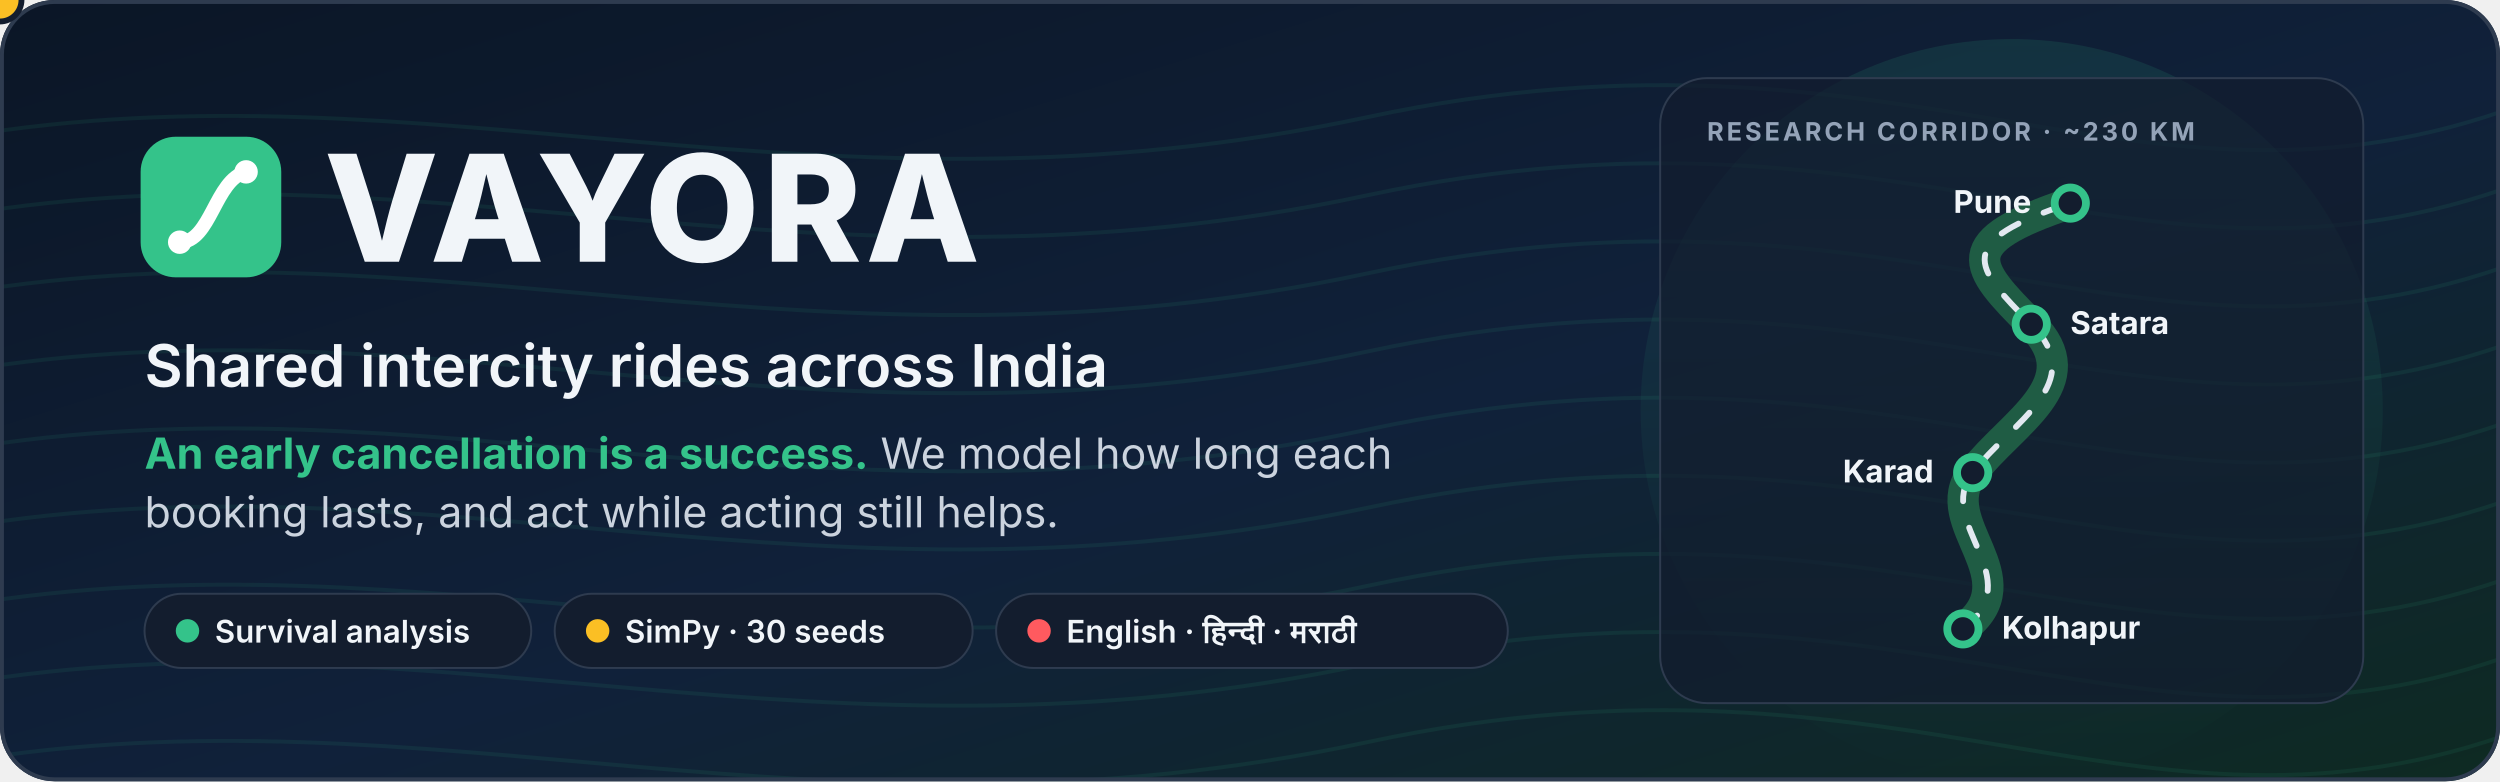
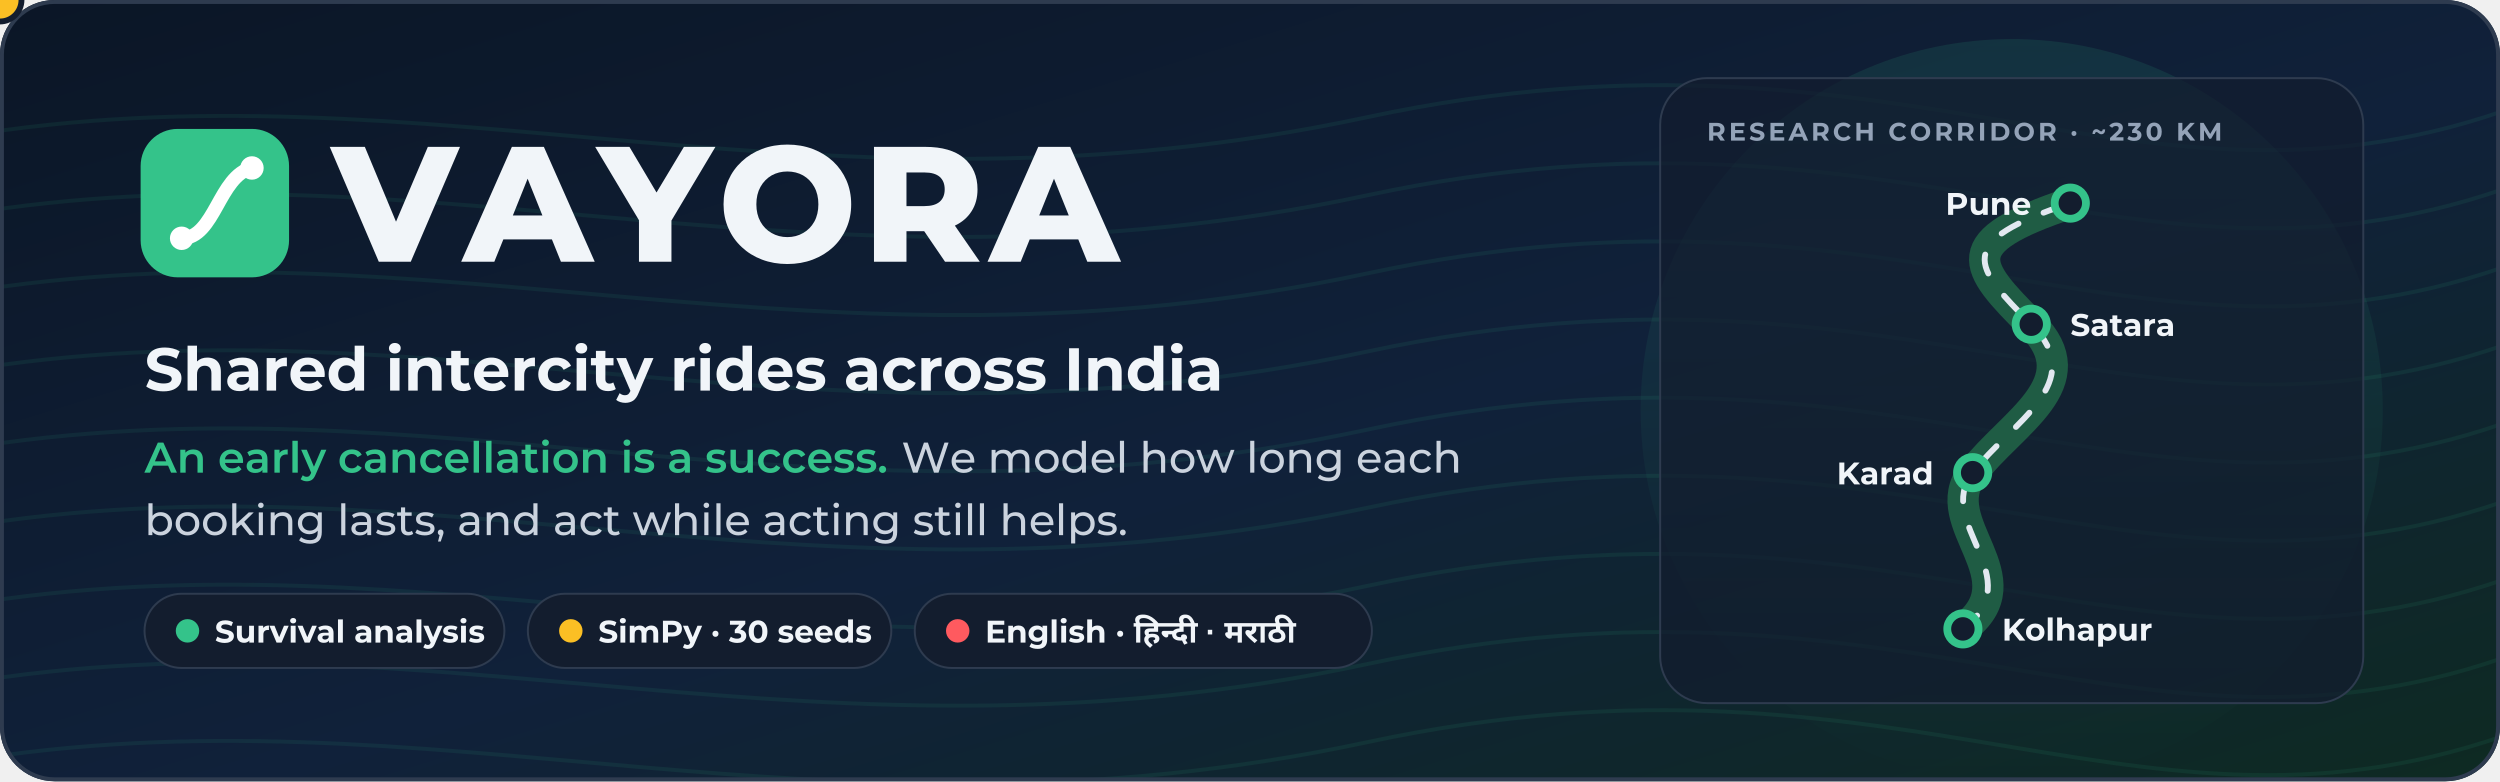
<svg xmlns="http://www.w3.org/2000/svg" width="1280" height="400" viewBox="0 0 1280 400" role="img" aria-labelledby="t d">
  <defs>
+     <path id="b268" d="M313 12L313 12Q229 12 152-11Q75-33 28-69L28-69L83-191Q127-159 189-139Q251-118 314-118L314-118Q386-118 418-139Q449-160 449-193L449-193Q449-221 427-238Q405-254 369-265Q332-275 289-285Q246-294 203-308Q159-321 123-344Q86-366 64-403Q42-439 42-494L42-494Q42-554 75-604Q107-653 173-683Q238-712 337-712L337-712Q403-712 467-696Q531-680 580-650L580-650L530-527Q481-555 432-569Q382-582 336-582L336-582Q264-582 234-559Q203-535 203-502L203-502Q203-475 225-459Q247-442 283-432Q319-421 363-412Q406-403 450-390Q493-376 530-354Q566-332 588-296Q610-260 610-205L610-205Q610-146 578-97Q545-48 479-18Q413 12 313 12Z" />
+     <path id="b899" d="M299 8L299 8Q232 8 180-18Q127-44 98-98Q69-151 69-234L69-234L69-538L225-538L225-257Q225-189 254-158Q282-127 334-127L334-127Q388-127 423-163Q458-198 458-272L458-272L458-538L614-538L614 0L466 0L466-63Q435-28 392-10Q348 8 299 8Z" />
+     <path id="b857" d="M228 0L72 0L72-538L221-538L221-467Q278-546 406-546L406-546L406-402Q386-404 371-404L371-404Q306-404 267-368Q228-331 228-254L228-254L228 0Z" />
+     <path id="b932" d="M379 0L218 0L-8-538L153-538L302-172L456-538L606-538L379 0Z" />
+     <path id="b727" d="M228 0L72 0L72-538L228-538L228 0ZM150-613L150-613Q107-613 80-638Q53-663 53-700L53-700Q53-736 80-762Q107-787 150-787L150-787Q193-787 220-763Q247-739 247-703L247-703Q247-664 221-639Q194-613 150-613Z" />
+     <path id="b588" d="M548 0L402 0L402-66Q357 8 238 8L238 8Q143 8 90-39Q37-85 37-155L37-155Q37-226 91-271Q145-316 268-316L268-316L392-316L392-316Q392-366 362-394Q331-422 268-422L268-422Q225-422 184-409Q142-395 113-372L113-372L57-481Q101-512 163-529Q225-546 289-546L289-546Q412-546 480-488Q548-429 548-307L548-307L548 0ZM392-170L392-170L392-225L285-225Q230-225 210-207Q189-189 189-162L189-162Q189-132 213-115Q236-97 277-97L277-97Q316-97 347-116Q378-134 392-170Z" />
+     <path id="b769" d="M228 0L72 0L72-742L228-742L228 0Z" />
+     <path id="b2237" d="" />
+     <path id="b792" d="M228 0L72 0L72-538L221-538L221-474Q252-509 298-528Q344-546 399-546L399-546Q463-546 514-521Q564-495 593-443Q622-390 622-308L622-308L622 0L466 0L466-284Q466-349 437-380Q408-411 357-411L357-411Q301-411 265-376Q228-340 228-266L228-266L228 0Z" />
+     <path id="b949" d="M140 202L140 202Q98 202 57 189Q16 176-10 153L-10 153L47 42Q86 76 135 76L135 76Q168 76 188 61Q207 45 223 9L223 9L225 4L-8-538L153-538L304-172L456-538L606-538L363 33Q324 131 269 167Q213 202 140 202Z" />
+     <path id="b871" d="M253 8L253 8Q184 8 121-9Q57-25 20-50L20-50L72-162Q108-138 159-124Q210-110 259-110L259-110Q313-110 336-123Q358-136 358-159L358-159Q358-185 326-194Q294-203 249-210L249-210Q213-215 176-223Q138-231 106-247Q73-263 53-293Q33-323 33-372L33-372Q33-448 99-497Q164-546 282-546L282-546Q337-546 394-534Q450-521 489-499L489-499L437-388Q397-411 358-420Q319-428 282-428L282-428Q229-428 206-414Q182-399 182-378L182-378Q182-355 206-345Q229-334 266-329Q303-323 345-316Q386-308 423-293Q460-277 484-247Q507-216 507-163L507-163Q507-88 441-40Q374 8 253 8Z" />
+     <path id="b786" d="M228 0L72 0L72-538L221-538L221-476Q251-510 295-528Q338-546 390-546L390-546Q446-546 493-524Q539-502 567-458L567-458Q599-499 650-523Q700-546 761-546L761-546Q825-546 875-521Q924-495 953-443Q981-390 981-308L981-308L981 0L825 0L825-284Q825-349 798-380Q770-411 723-411L723-411Q670-411 637-377Q604-342 604-270L604-270L604 0L448 0L448-284Q448-349 422-380Q395-411 346-411L346-411Q294-411 261-377Q228-342 228-270L228-270L228 0Z" />
+     <path id="b248" d="M245 0L83 0L83-700L386-700Q479-700 548-670Q616-639 653-582Q690-525 690-446L690-446Q690-368 653-311Q616-254 548-224Q479-193 386-193L386-193L245-193L245 0ZM245-568L245-325L377-325Q451-325 489-357Q526-389 526-446L526-446Q526-504 489-536Q451-568 377-568L377-568L245-568Z" />
+     <path id="b2257" d="M151-184L151-184Q109-184 82-211Q54-238 54-282L54-282Q54-326 82-353Q109-379 151-379L151-379Q194-379 221-353Q248-326 248-282L248-282Q248-238 221-211Q194-184 151-184Z" />
+     <path id="b2120" d="M266 12L266 12Q192 12 121-8Q50-27-1-63L-1-63L62-187Q102-157 155-141Q207-124 262-124L262-124Q323-124 358-148Q393-171 393-214L393-214Q393-253 362-277Q331-300 262-300L262-300L188-300L188-407L331-570L34-570L34-700L524-700L524-595L366-416Q460-400 508-346Q556-292 556-214L556-214Q556-155 525-104Q494-52 430-20Q365 12 266 12Z" />
+     <path id="b2117" d="M339 12L339 12Q253 12 186-31Q118-73 79-154Q39-235 39-350L39-350Q39-465 79-546Q118-627 186-670Q253-712 339-712L339-712Q426-712 494-670Q561-627 600-546Q639-465 639-350L639-350Q639-235 600-154Q561-73 494-31Q426 12 339 12ZM339-125L339-125Q400-125 438-178Q476-231 476-350L476-350Q476-469 438-522Q400-575 339-575L339-575Q279-575 241-522Q203-469 203-350L203-350Q203-231 241-178Q279-125 339-125Z" />
+     <path id="b661" d="M339 8L339 8Q246 8 177-28Q108-64 70-127Q32-189 32-269L32-269Q32-350 70-413Q107-475 172-511Q237-546 319-546L319-546Q398-546 462-512Q525-478 562-416Q599-353 599-267L599-267Q599-258 598-247Q597-235 596-225L596-225L189-225Q201-175 242-146Q282-117 343-117L343-117Q386-117 419-130Q451-143 478-169L478-169L561-79Q485 8 339 8ZM188-316L188-316L452-316Q444-367 409-398Q373-428 320-428L320-428Q267-428 232-398Q196-367 188-316Z" />
+     <path id="b646" d="M303 8L303 8Q227 8 166-26Q105-60 70-123Q34-185 34-269L34-269Q34-354 70-416Q105-478 166-512Q227-546 303-546L303-546Q352-546 393-530Q434-514 464-481L464-481L464-742L620-742L620 0L471 0L471-62Q414 8 303 8ZM330-120L330-120Q388-120 428-160Q467-200 467-269L467-269Q467-339 428-379Q388-418 330-418L330-418Q271-418 232-379Q192-339 192-269L192-269Q192-200 232-160Q271-120 330-120Z" />
+     <path id="b72" d="M625 0L83 0L83-700L612-700L612-570L244-570L244-418L569-418L569-292L244-292L244-130L625-130L625 0Z" />
+     <path id="b699" d="M325 202L325 202Q249 202 179 184Q108 165 61 128L61 128L123 16Q157 44 210 61Q262 77 313 77L313 77Q396 77 434 40Q471 3 471-70L471-70L471-93Q441-59 398-43Q354-26 301-26L301-26Q227-26 166-58Q105-90 69-149Q32-208 32-286L32-286Q32-365 69-423Q105-481 166-514Q227-546 301-546L301-546Q357-546 403-527Q448-508 479-470L479-470L479-538L627-538L627-90Q627 60 549 131Q470 202 325 202ZM332-154L332-154Q393-154 433-191Q473-227 473-286L473-286Q473-345 433-382Q393-418 332-418L332-418Q270-418 230-382Q190-345 190-286L190-286Q190-227 230-191Q270-154 332-154Z" />
+     <path id="b714" d="M228 0L72 0L72-742L228-742L228-482Q260-513 304-530Q347-546 399-546L399-546Q463-546 514-521Q564-495 593-443Q622-390 622-308L622-308L622 0L466 0L466-284Q466-349 437-380Q408-411 357-411L357-411Q301-411 265-376Q228-340 228-266L228-266L228 0Z" />
+     <path id="e327" d="M480 0L285 0L-14-700L200-700L390-244L584-700L780-700L480 0Z" />
+     <path id="e1" d="M188 0L-14 0L295-700L490-700L800 0L594 0L539-136L243-136L188 0ZM391-506L301-282L481-282L391-506Z" />
+     <path id="e344" d="M445 0L247 0L247-253L-20-700L189-700L354-422L521-700L713-700L445-251L445 0Z" />
+     <path id="e206" d="M423 14L423 14Q339 14 268-13Q197-40 145-89Q92-138 63-205Q34-271 34-350L34-350Q34-429 63-496Q92-562 145-611Q197-660 268-687Q339-714 423-714L423-714Q507-714 578-687Q649-660 702-611Q754-562 783-496Q812-429 812-350L812-350Q812-271 783-205Q754-138 702-89Q649-40 578-13Q507 14 423 14ZM423-150L423-150Q476-150 519-175Q562-199 587-244Q612-289 612-350L612-350Q612-411 587-456Q562-501 519-526Q476-550 423-550L423-550Q370-550 327-526Q284-501 259-456Q234-411 234-350L234-350Q234-289 259-244Q284-199 327-175Q370-150 423-150Z" />
+     <path id="e256" d="M268 0L70 0L70-700L383-700Q537-700 619-631Q701-561 701-441L701-441Q701-364 665-308Q629-251 563-220L563-220L715 0L503 0L376-186L268-186L268 0ZM268-544L268-339L378-339Q440-339 471-366Q501-393 501-441L501-441Q501-490 471-517Q440-544 378-544L378-544L268-544Z" />
+     <path id="b885" d="M292 8L292 8Q197 8 144-41Q91-89 91-185L91-185L91-418L8-418L8-538L91-538L91-657L247-657L247-538L381-538L381-418L247-418L247-187Q247-153 265-135Q282-116 314-116L314-116Q351-116 377-136L377-136L419-26Q395-9 362-1Q328 8 292 8Z" />
+     <path id="b634" d="M332 8L332 8Q245 8 177-28Q109-63 71-126Q32-188 32-269L32-269Q32-350 71-413Q109-475 177-511Q245-546 332-546L332-546Q417-546 480-511Q543-475 573-409L573-409L452-344Q431-382 400-400Q368-418 331-418L331-418Q271-418 231-379Q190-339 190-269L190-269Q190-198 231-159Q271-120 331-120L331-120Q368-120 400-138Q431-155 452-194L452-194L573-128Q543-64 480-28Q417 8 332 8Z" />
+     <path id="b807" d="M328 8L328 8Q242 8 176-28Q109-63 71-126Q32-188 32-269L32-269Q32-350 71-413Q109-475 176-511Q242-546 328-546L328-546Q413-546 480-511Q547-475 585-413Q623-350 623-269L623-269Q623-188 585-126Q547-63 480-28Q413 8 328 8ZM328-120L328-120Q386-120 426-160Q465-200 465-269L465-269Q465-339 426-379Q386-418 328-418L328-418Q269-418 230-379Q190-339 190-269L190-269Q190-200 230-160Q269-120 328-120Z" />
+     <path id="b135" d="M245 0L83 0L83-700L245-700L245 0Z" />
+     <path id="s1" d="M129 0L-5 0L310-700L438-700L754 0L618 0L548-162L198-162L129 0ZM373-570L242-264L504-264L373-570Z" />
+     <path id="s792" d="M207 0L82 0L82-534L201-534L201-465Q232-502 280-521Q327-540 385-540L385-540Q449-540 500-515Q550-490 579-438Q608-386 608-306L608-306L608 0L483 0L483-290Q483-361 450-396Q416-431 356-431L356-431Q289-431 248-391Q207-350 207-270L207-270L207 0Z" />
+     <path id="s2237" d="" />
+     <path id="s661" d="M333 7L333 7Q244 7 178-29Q111-64 75-126Q38-187 38-267L38-267Q38-347 74-409Q109-470 172-505Q234-540 314-540L314-540Q392-540 453-506Q514-472 549-410Q584-347 584-264L584-264Q584-256 584-246Q583-236 582-227L582-227L163-227Q174-169 220-134Q266-99 336-99L336-99Q425-99 481-157L481-157L548-80Q474 7 333 7ZM162-310L162-310L465-310Q457-368 416-404Q375-440 314-440L314-440Q253-440 212-405Q171-369 162-310Z" />
+     <path id="s588" d="M529 0L411 0L411-64Q363 7 243 7L243 7Q151 7 98-38Q44-83 44-153L44-153Q44-198 66-234Q87-270 136-291Q185-312 266-312L266-312L404-312L404-320Q404-375 371-406Q338-436 271-436L271-436Q226-436 183-422Q139-408 109-383L109-383L60-474Q103-507 163-524Q222-540 286-540L286-540Q402-540 466-485Q529-429 529-313L529-313L529 0ZM404-167L404-167L404-229L275-229Q211-229 189-208Q167-187 167-158L167-158Q167-124 194-104Q221-84 269-84L269-84Q315-84 352-105Q388-126 404-167Z" />
+     <path id="s857" d="M207 0L82 0L82-534L201-534L201-456Q256-540 391-540L391-540L391-421Q383-422 376-423Q369-424 362-424L362-424Q291-424 249-383Q207-341 207-259L207-259L207 0Z" />
+     <path id="s769" d="M207 0L82 0L82-742L207-742L207 0Z" />
+     <path id="s949" d="M126 201L126 201Q87 201 48 188Q9 175-17 152L-17 152L33 60Q72 97 125 97L125 97Q158 97 180 80Q201 63 219 23L219 23L228 1L-5-534L125-534L293-138L462-534L582-534L332 43Q295 134 244 168Q193 201 126 201Z" />
+     <path id="s634" d="M327 7L327 7Q243 7 178-29Q112-64 75-126Q38-187 38-267L38-267Q38-347 75-409Q112-470 178-505Q243-540 327-540L327-540Q405-540 465-509Q524-477 555-416L555-416L459-360Q435-398 401-416Q366-434 326-434L326-434Q257-434 211-389Q164-344 164-267L164-267Q164-189 211-145Q257-100 326-100L326-100Q366-100 401-118Q435-136 459-174L459-174L555-118Q524-58 465-26Q405 7 327 7Z" />
+     <path id="s885" d="M283 7L283 7Q195 7 147-39Q99-84 99-173L99-173L99-434L11-434L11-534L99-534L99-652L224-652L224-534L367-534L367-434L224-434L224-176Q224-137 243-117Q262-96 298-96L298-96Q339-96 368-118L368-118L403-29Q380-11 349-2Q317 7 283 7Z" />
+     <path id="s727" d="M207 0L82 0L82-534L207-534L207 0ZM145-622L145-622Q110-622 88-644Q65-666 65-697L65-697Q65-728 88-750Q110-772 145-772L145-772Q180-772 203-752Q225-731 225-700L225-700Q225-667 203-645Q180-622 145-622Z" />
+     <path id="s807" d="M322 7L322 7Q240 7 176-29Q112-64 75-126Q38-187 38-267L38-267Q38-347 75-409Q112-470 176-505Q240-540 322-540L322-540Q405-540 470-505Q534-470 571-409Q607-347 607-267L607-267Q607-187 571-126Q534-64 470-29Q405 7 322 7ZM322-100L322-100Q391-100 436-145Q481-190 481-267L481-267Q481-344 436-389Q391-434 322-434L322-434Q277-434 242-414Q206-393 185-356Q164-318 164-267L164-267Q164-216 185-179Q206-141 242-121Q277-100 322-100Z" />
+     <path id="s871" d="M247 7L247 7Q180 7 119-10Q57-27 21-53L21-53L69-148Q104-124 155-110Q205-95 255-95L255-95Q315-95 341-111Q367-127 367-154L367-154Q367-180 343-192Q319-203 282-209Q244-215 202-222Q160-229 123-244Q85-259 61-290Q37-320 37-373L37-373Q37-449 101-495Q164-540 272-540L272-540Q325-540 381-528Q436-516 472-494L472-494L424-399Q386-421 348-430Q309-439 271-439L271-439Q214-439 187-422Q159-405 159-379L159-379Q159-352 183-339Q207-326 245-320Q282-314 324-307Q366-299 404-284Q441-269 465-240Q489-210 489-158L489-158Q489-83 424-38Q359 7 247 7Z" />
+     <path id="s899" d="M308 7L308 7Q206 7 142-51Q78-108 78-229L78-229L78-534L203-534L203-246Q203-173 236-138Q269-103 328-103L328-103Q394-103 434-144Q474-184 474-264L474-264L474-534L599-534L599 0L480 0L480-68Q450-32 405-13Q360 7 308 7Z" />
+     <path id="s2248" d="M122 7L122 7Q88 7 64-17Q40-40 40-76L40-76Q40-113 64-136Q88-159 122-159L122-159Q156-159 180-136Q204-113 204-76L204-76Q204-40 180-17Q156 7 122 7Z" />
+     <path id="m333" d="M373 0L266 0L32-700L135-700L325-130L521-700L613-700L806-128L999-700L1094-700L860 0L755 0L564-558L373 0Z" />
+     <path id="m661" d="M327 6L327 6Q242 6 178-29Q113-64 78-125Q42-186 42-265L42-265Q42-344 77-405Q111-466 172-501Q232-535 308-535L308-535Q385-535 444-501Q503-467 537-406Q570-344 570-262L570-262Q570-256 570-248Q569-240 568-233L568-233L138-233Q147-163 199-121Q251-78 330-78L330-78Q426-78 483-142L483-142L536-80Q500-38 447-16Q393 6 327 6ZM138-302L138-302L478-302Q471-369 425-412Q378-454 308-454L308-454Q239-454 193-412Q146-370 138-302Z" />
+     <path id="m2237" d="" />
+     <path id="m786" d="M187 0L91 0L91-530L183-530L183-451Q243-535 366-535L366-535Q427-535 475-511Q523-486 550-437L550-437Q580-482 634-509Q687-535 754-535L754-535Q851-535 911-479Q971-422 971-305L971-305L971 0L875 0L875-294Q875-372 839-411Q803-449 738-449L738-449Q666-449 623-404Q579-359 579-273L579-273L579 0L483 0L483-294Q483-372 447-411Q411-449 346-449L346-449Q274-449 231-404Q187-359 187-273L187-273L187 0Z" />
+     <path id="m807" d="M318 6L318 6Q238 6 176-29Q114-64 78-125Q42-186 42-265L42-265Q42-344 78-405Q114-466 176-501Q238-535 318-535L318-535Q397-535 460-501Q522-466 558-405Q593-344 593-265L593-265Q593-186 558-125Q522-64 460-29Q397 6 318 6ZM318-78L318-78Q369-78 410-102Q450-125 473-167Q496-209 496-265L496-265Q496-321 473-363Q450-405 410-428Q369-451 318-451L318-451Q267-451 227-428Q186-405 163-363Q139-321 139-265L139-265Q139-209 163-167Q186-125 227-102Q267-78 318-78Z" />
+     <path id="m646" d="M310 6L310 6Q233 6 173-28Q112-62 77-123Q42-184 42-265L42-265Q42-346 77-407Q112-468 173-502Q233-535 310-535L310-535Q366-535 414-514Q462-493 495-451L495-451L495-742L591-742L591 0L499 0L499-83Q466-39 417-17Q368 6 310 6ZM318-78L318-78Q368-78 409-102Q449-125 473-167Q496-209 496-265L496-265Q496-321 473-363Q449-405 409-428Q368-451 318-451L318-451Q267-451 227-428Q186-405 163-363Q139-321 139-265L139-265Q139-209 163-167Q186-125 227-102Q267-78 318-78Z" />
+     <path id="m769" d="M187 0L91 0L91-742L187-742L187 0Z" />
+     <path id="m714" d="M187 0L91 0L91-742L187-742L187-456Q249-535 374-535L374-535Q438-535 488-510Q538-485 566-434Q594-383 594-305L594-305L594 0L498 0L498-294Q498-372 461-411Q423-449 355-449L355-449Q279-449 233-404Q187-359 187-273L187-273L187 0Z" />
+     <path id="m937" d="M295 0L203 0L6-530L97-530L251-108L411-530L492-530L649-108L807-530L893-530L695 0L603 0L450-401L295 0Z" />
+     <path id="m792" d="M187 0L91 0L91-530L183-530L183-450Q213-491 262-513Q311-535 374-535L374-535Q438-535 488-510Q538-485 566-434Q594-383 594-305L594-305L594 0L498 0L498-294Q498-372 461-411Q423-449 355-449L355-449Q279-449 233-404Q187-359 187-273L187-273L187 0Z" />
+     <path id="m699" d="M323 200L323 200Q250 200 182 180Q113 160 70 121L70 121L116 47Q153 79 207 98Q261 116 320 116L320 116Q414 116 458 72Q502 28 502-62L502-62L502-104Q468-63 419-43Q369-22 311-22L311-22Q235-22 174-55Q113-87 78-145Q42-203 42-279L42-279Q42-356 78-414Q113-471 174-503Q235-535 311-535L311-535Q370-535 421-514Q472-492 507-449L507-449L507-530L598-530L598-72Q598 68 528 134Q458 200 323 200ZM322-106L322-106Q375-106 416-128Q457-150 481-189Q504-228 504-279L504-279Q504-330 481-369Q457-408 416-430Q375-451 322-451L322-451Q268-451 227-430Q186-408 163-369Q139-330 139-279L139-279Q139-228 163-189Q186-150 227-128Q268-106 322-106Z" />
+     <path id="m588" d="M511 0L420 0L420-69Q396-34 352-14Q308 6 246 6L246 6Q156 6 103-38Q50-81 50-150L50-150Q50-193 71-228Q91-263 138-284Q184-305 263-305L263-305L415-305L415-324Q415-385 380-419Q344-452 273-452L273-452Q226-452 181-437Q136-421 105-395L105-395L65-467Q106-500 164-518Q221-535 284-535L284-535Q393-535 452-482Q511-428 511-320L511-320L511 0ZM415-162L415-162L415-236L267-236Q195-236 170-212Q145-188 145-154L145-154Q145-114 176-91Q207-68 262-68L262-68Q316-68 357-92Q397-116 415-162Z" />
+     <path id="m634" d="M322 6L322 6Q240 6 177-29Q114-64 78-125Q42-186 42-265L42-265Q42-344 78-405Q114-466 177-501Q240-535 322-535L322-535Q393-535 450-507Q507-478 538-422L538-422L465-375Q439-414 402-433Q364-451 321-451L321-451Q269-451 228-428Q187-405 163-364Q139-322 139-265L139-265Q139-208 163-166Q187-124 228-101Q269-78 321-78L321-78Q364-78 402-97Q439-115 465-154L465-154L538-108Q507-53 450-24Q393 6 322 6Z" />
+     <path id="m625" d="M372 6L372 6Q314 6 265-17Q216-39 183-83L183-83L183 0L91 0L91-742L187-742L187-451Q220-493 268-514Q316-535 372-535L372-535Q449-535 510-502Q570-468 605-407Q640-346 640-265L640-265Q640-184 605-123Q570-62 510-28Q449 6 372 6ZM364-78L364-78Q415-78 456-102Q496-125 520-167Q543-209 543-265L543-265Q543-321 520-363Q496-405 456-428Q415-451 364-451L364-451Q314-451 274-428Q233-405 210-363Q186-321 186-265L186-265Q186-209 210-167Q233-125 274-102Q314-78 364-78Z" />
+     <path id="m760" d="M187 0L91 0L91-742L187-742L187-266L476-530L592-530L369-311L614 0L496 0L297-247L187-145L187 0Z" />
+     <path id="m727" d="M187 0L91 0L91-530L187-530L187 0ZM139-632L139-632Q111-632 93-650Q74-668 74-694L74-694Q74-720 93-739Q111-757 139-757L139-757Q167-757 186-740Q204-722 204-696L204-696Q204-669 186-651Q167-632 139-632Z" />
+     <path id="m871" d="M243 6L243 6Q177 6 117-12Q57-30 24-56L24-56L64-132Q98-108 148-93Q198-77 250-77L250-77Q317-77 347-96Q376-115 376-149L376-149Q376-174 358-188Q340-202 310-209Q280-216 245-222Q209-227 173-236Q137-244 107-260Q77-275 59-303Q41-331 41-376L41-376Q41-447 101-491Q160-535 262-535L262-535Q314-535 368-522Q421-509 455-487L455-487L414-411Q378-434 339-444Q300-453 261-453L261-453Q198-453 167-433Q136-412 136-380L136-380Q136-354 155-339Q173-324 203-316Q232-308 268-303Q304-297 340-289Q375-280 405-265Q435-250 454-223Q472-195 472-151L472-151Q472-79 411-37Q349 6 243 6Z" />
+     <path id="m885" d="M273 6L273 6Q193 6 149-37Q105-80 105-160L105-160L105-451L15-451L15-530L105-530L105-646L201-646L201-530L353-530L353-451L201-451L201-164Q201-75 284-75L284-75Q329-75 359-100L359-100L389-31Q367-13 337-4Q306 6 273 6Z" />
+     <path id="m2249" d="M116 148L53 148L90-1Q71-7 60-24Q48-40 48-63L48-63Q48-93 67-112Q86-131 115-131L115-131Q143-131 162-112Q180-92 180-63L180-63Q180-48 177-34Q173-19 163 9L163 9L116 148Z" />
+     <path id="m849" d="M372 6L372 6Q316 6 268-16Q220-37 187-79L187-79L187 194L91 194L91-530L183-530L183-447Q216-491 265-513Q314-535 372-535L372-535Q449-535 510-502Q570-468 605-407Q640-346 640-265L640-265Q640-184 605-123Q570-62 510-28Q449 6 372 6ZM364-78L364-78Q415-78 456-102Q496-125 520-167Q543-208 543-265L543-265Q543-321 520-363Q496-405 456-428Q415-451 364-451L364-451Q314-451 274-428Q233-405 210-363Q186-321 186-265L186-265Q186-208 210-167Q233-125 274-102Q314-78 364-78Z" />
+     <path id="m2248" d="M114 6L114 6Q86 6 66-14Q46-33 46-63L46-63Q46-93 66-112Q86-131 114-131L114-131Q141-131 161-112Q180-93 180-63L180-63Q180-33 161-14Q141 6 114 6Z" />
+     <path id="b256" d="M245 0L83 0L83-700L382-700Q528-700 609-632Q690-564 690-446L690-446Q690-368 653-312Q615-255 547-225L547-225L703 0L529 0L394-195Q390-195 386-195L386-195L245-195L245 0ZM245-568L245-324L377-324Q451-324 489-357Q526-389 526-446L526-446Q526-504 489-536Q451-568 377-568L377-568L245-568Z" />
+     <path id="b1" d="M157 0L-9 0L303-700L463-700L776 0L606 0L544-150L219-150L157 0ZM382-540L270-273L493-273L382-540Z" />
+     <path id="b45" d="M418 12L418 12Q337 12 268-15Q198-42 147-91Q96-139 68-205Q39-271 39-350L39-350Q39-429 68-495Q96-561 148-610Q199-658 268-685Q337-712 419-712L419-712Q510-712 584-680Q658-648 707-588L707-588L603-492Q531-574 427-574L427-574Q361-574 311-546Q260-517 232-467Q203-416 203-350L203-350Q203-284 232-234Q260-183 311-155Q361-126 427-126L427-126Q531-126 603-209L603-209L707-113Q658-52 584-20Q510 12 418 12Z" />
+     <path id="b123" d="M725 0L563 0L563-287L245-287L245 0L83 0L83-700L245-700L245-424L563-424L563-700L725-700L725 0Z" />
+     <path id="b206" d="M422 12L422 12Q339 12 270-15Q200-42 148-91Q96-140 68-206Q39-272 39-350L39-350Q39-428 68-494Q96-560 148-609Q200-658 270-685Q339-712 422-712L422-712Q505-712 575-685Q644-658 696-610Q748-561 777-495Q805-428 805-350L805-350Q805-272 777-206Q748-139 696-91Q644-42 575-15Q505 12 422 12ZM422-126L422-126Q484-126 534-155Q583-183 612-234Q641-284 641-350L641-350Q641-416 612-467Q583-517 534-546Q484-574 422-574L422-574Q360-574 311-546Q261-517 232-467Q203-416 203-350L203-350Q203-284 232-234Q261-183 311-155Q360-126 422-126Z" />
+     <path id="b56" d="M401 0L83 0L83-700L401-700Q515-700 602-657Q689-613 738-535Q787-456 787-350L787-350Q787-244 738-166Q689-87 602-44Q515 0 401 0L401 0ZM245-567L245-133L393-133Q463-133 515-160Q566-186 595-235Q623-283 623-350L623-350Q623-417 595-466Q566-514 515-541Q463-567 393-567L393-567L245-567Z" />
+     <path id="b2405" d="M400-251L400-251Q365-251 338-264Q311-277 289-294Q267-311 248-325Q229-338 209-338L209-338Q182-338 166-317Q149-296 147-260L147-260L50-260Q52-355 94-403Q135-451 200-451L200-451Q235-451 262-438Q289-425 311-408Q332-390 352-377Q371-364 390-364L390-364Q418-364 435-385Q451-406 452-442L452-442L550-442Q548-347 507-299Q465-251 400-251Z" />
+     <path id="b2119" d="M562 0L33 0L33-105L303-360Q350-404 363-434Q376-464 376-489L376-489Q376-530 348-553Q319-576 264-576L264-576Q219-576 182-559Q144-542 119-506L119-506L1-582Q42-642 113-677Q184-712 279-712L279-712Q357-712 416-687Q474-661 507-615Q539-569 539-505L539-505Q539-471 530-438Q521-404 496-367Q471-329 422-284L422-284L261-132L562-132L562 0Z" />
+     <path id="b161" d="M244 0L83 0L83-700L244-700L244-373L554-700L734-700L444-388L751 0L562 0L337-275L244-177L244 0Z" />
+     <path id="b185" d="M235 0L83 0L83-700L217-700L479-265L737-700L870-700L872 0L720 0L719-419L513-74L440-74L235-412L235 0Z" />
+     <path id="b849" d="M390 8L390 8Q340 8 299-8Q258-24 228-57L228-57L228 194L72 194L72-538L221-538L221-476Q279-546 390-546L390-546Q465-546 526-512Q587-477 623-415Q658-353 658-269L658-269Q658-184 623-122Q587-60 526-26Q465 8 390 8ZM363-120L363-120Q421-120 461-160Q500-199 500-269L500-269Q500-338 461-378Q421-418 363-418L363-418Q304-418 265-378Q226-338 226-269L226-269Q226-199 265-160Q304-120 363-120Z" />
    <linearGradient id="bg" x1="0" y1="0" x2="1" y2="1">
      <stop offset="0" stop-color="#0B1626" />
      <stop offset="0.55" stop-color="#10213A" />
      <stop offset="1" stop-color="#0E2A22" />
    </linearGradient>
    <linearGradient id="glow" x1="0" y1="0" x2="0" y2="1">
      <stop offset="0" stop-color="#34C38A" stop-opacity="0.35" />
      <stop offset="1" stop-color="#34C38A" stop-opacity="0" />
    </linearGradient>
    <clipPath id="frame">
-       <rect x="0" y="0" width="1280" height="400" rx="28" />
+       <rect width="1280" height="400" rx="28" />
    </clipPath>
    <style>
      .dash { stroke-dasharray: 10 14; animation: flow 1.6s linear infinite; }
      @keyframes flow { to { stroke-dashoffset: -24; } }
      .pulse { animation: pulse 2.4s ease-out infinite; transform-box: fill-box; transform-origin: center; }
      @keyframes pulse { 0% { opacity: .55; transform: scale(1); } 100% { opacity: 0; transform: scale(2.6); } }
      @media (prefers-reduced-motion: reduce) { .dash, .pulse { animation: none; } }
    </style>
  </defs>
  <g clip-path="url(#frame)">
    <rect width="1280" height="400" fill="url(#bg)" />
    <g fill="none" stroke="#34C38A" stroke-opacity="0.09" stroke-width="2">
      <path d="M-20 70 C 220 30, 420 120, 700 60 S 1100 130, 1300 50" />
      <path d="M-20 110 C 220 70, 420 160, 700 100 S 1100 170, 1300 90" />
      <path d="M-20 150 C 220 110, 420 200, 700 140 S 1100 210, 1300 130" />
      <path d="M-20 190 C 220 150, 420 240, 700 180 S 1100 250, 1300 170" />
      <path d="M-20 230 C 220 190, 420 280, 700 220 S 1100 290, 1300 210" />
      <path d="M-20 270 C 220 230, 420 320, 700 260 S 1100 330, 1300 250" />
      <path d="M-20 310 C 220 270, 420 360, 700 300 S 1100 370, 1300 290" />
      <path d="M-20 350 C 220 310, 420 400, 700 340 S 1100 410, 1300 330" />
      <path d="M-20 390 C 220 350, 420 440, 700 380 S 1100 450, 1300 370" />
    </g>
    <circle cx="1030" cy="210" r="190" fill="url(#glow)" opacity="0.35" />
  </g>
  <rect x="1" y="1" width="1278" height="398" rx="27" fill="none" stroke="#2E3B4F" stroke-width="2" />
+   <rect x="72" y="66" width="76" height="76" rx="19" fill="#34C38A" />
+   <path d="M93 122 C 110 122, 112 90, 129 86" fill="none" stroke="#fff" stroke-width="7" stroke-linecap="round" />
+   <circle cx="93" cy="122" r="6" fill="#fff" />
+   <circle cx="129" cy="86" r="6" fill="#fff" />
+   <g fill="#F1F5F9">
+     <use href="#e327" transform="translate(170.0 134) scale(0.084)" />
+     <use href="#e1" transform="translate(237.3 134) scale(0.084)" />
+     <use href="#e344" transform="translate(306.4 134) scale(0.084)" />
+     <use href="#e206" transform="translate(367.6 134) scale(0.084)" />
+     <use href="#e256" transform="translate(441.6 134) scale(0.084)" />
+     <use href="#e1" transform="translate(506.8 134) scale(0.084)" />
+   </g>
+   <g fill="#F1F5F9">
+     <use href="#b268" transform="translate(74.0 200) scale(0.031)" />
+     <use href="#b714" transform="translate(93.8 200) scale(0.031)" />
+     <use href="#b588" transform="translate(115.2 200) scale(0.031)" />
+     <use href="#b857" transform="translate(134.3 200) scale(0.031)" />
+     <use href="#b661" transform="translate(147.7 200) scale(0.031)" />
+     <use href="#b646" transform="translate(167.2 200) scale(0.031)" />
+     <use href="#b727" transform="translate(197.5 200) scale(0.031)" />
+     <use href="#b792" transform="translate(206.8 200) scale(0.031)" />
+     <use href="#b885" transform="translate(228.2 200) scale(0.031)" />
+     <use href="#b661" transform="translate(241.7 200) scale(0.031)" />
+     <use href="#b857" transform="translate(261.3 200) scale(0.031)" />
+     <use href="#b634" transform="translate(274.6 200) scale(0.031)" />
+     <use href="#b727" transform="translate(293.0 200) scale(0.031)" />
+     <use href="#b885" transform="translate(302.3 200) scale(0.031)" />
+     <use href="#b949" transform="translate(315.8 200) scale(0.031)" />
+     <use href="#b857" transform="translate(343.1 200) scale(0.031)" />
+     <use href="#b727" transform="translate(356.4 200) scale(0.031)" />
+     <use href="#b646" transform="translate(365.8 200) scale(0.031)" />
+     <use href="#b661" transform="translate(387.2 200) scale(0.031)" />
+     <use href="#b871" transform="translate(406.8 200) scale(0.031)" />
+     <use href="#b588" transform="translate(432.0 200) scale(0.031)" />
+     <use href="#b634" transform="translate(451.1 200) scale(0.031)" />
+     <use href="#b857" transform="translate(469.5 200) scale(0.031)" />
+     <use href="#b807" transform="translate(482.8 200) scale(0.031)" />
+     <use href="#b871" transform="translate(503.1 200) scale(0.031)" />
+     <use href="#b871" transform="translate(519.6 200) scale(0.031)" />
+     <use href="#b135" transform="translate(544.8 200) scale(0.031)" />
+     <use href="#b792" transform="translate(555.0 200) scale(0.031)" />
+     <use href="#b646" transform="translate(576.4 200) scale(0.031)" />
+     <use href="#b727" transform="translate(597.9 200) scale(0.031)" />
+     <use href="#b588" transform="translate(607.2 200) scale(0.031)" />
+   </g>
+   <g fill="#34C38A">
+     <use href="#s1" transform="translate(74.0 242) scale(0.022)" />
+     <use href="#s792" transform="translate(90.5 242) scale(0.022)" />
+     <use href="#s661" transform="translate(111.6 242) scale(0.022)" />
+     <use href="#s588" transform="translate(125.3 242) scale(0.022)" />
+     <use href="#s857" transform="translate(138.7 242) scale(0.022)" />
+     <use href="#s769" transform="translate(147.9 242) scale(0.022)" />
+     <use href="#s949" transform="translate(154.3 242) scale(0.022)" />
+     <use href="#s634" transform="translate(173.0 242) scale(0.022)" />
+     <use href="#s588" transform="translate(185.8 242) scale(0.022)" />
+     <use href="#s792" transform="translate(199.2 242) scale(0.022)" />
+     <use href="#s634" transform="translate(214.3 242) scale(0.022)" />
+     <use href="#s661" transform="translate(227.0 242) scale(0.022)" />
+     <use href="#s769" transform="translate(240.7 242) scale(0.022)" />
+     <use href="#s769" transform="translate(247.1 242) scale(0.022)" />
+     <use href="#s588" transform="translate(253.4 242) scale(0.022)" />
+     <use href="#s885" transform="translate(266.8 242) scale(0.022)" />
+     <use href="#s727" transform="translate(276.1 242) scale(0.022)" />
+     <use href="#s807" transform="translate(282.5 242) scale(0.022)" />
+     <use href="#s792" transform="translate(296.7 242) scale(0.022)" />
+     <use href="#s727" transform="translate(317.8 242) scale(0.022)" />
+     <use href="#s871" transform="translate(324.2 242) scale(0.022)" />
+     <use href="#s588" transform="translate(341.6 242) scale(0.022)" />
+     <use href="#s871" transform="translate(361.0 242) scale(0.022)" />
+     <use href="#s899" transform="translate(372.3 242) scale(0.022)" />
+     <use href="#s634" transform="translate(387.3 242) scale(0.022)" />
+     <use href="#s634" transform="translate(400.1 242) scale(0.022)" />
+     <use href="#s661" transform="translate(412.9 242) scale(0.022)" />
+     <use href="#s871" transform="translate(426.5 242) scale(0.022)" />
+     <use href="#s871" transform="translate(437.9 242) scale(0.022)" />
+     <use href="#s2248" transform="translate(449.2 242) scale(0.022)" />
+   </g>
+   <g fill="#CBD3DE">
+     <use href="#m333" transform="translate(461.6 242) scale(0.022)" />
+     <use href="#m661" transform="translate(486.3 242) scale(0.022)" />
+     <use href="#m786" transform="translate(505.7 242) scale(0.022)" />
+     <use href="#m807" transform="translate(529.0 242) scale(0.022)" />
+     <use href="#m646" transform="translate(543.0 242) scale(0.022)" />
+     <use href="#m661" transform="translate(558.0 242) scale(0.022)" />
+     <use href="#m769" transform="translate(571.4 242) scale(0.022)" />
+     <use href="#m714" transform="translate(583.5 242) scale(0.022)" />
+     <use href="#m807" transform="translate(598.5 242) scale(0.022)" />
+     <use href="#m937" transform="translate(612.4 242) scale(0.022)" />
+     <use href="#m769" transform="translate(638.1 242) scale(0.022)" />
+     <use href="#m807" transform="translate(644.3 242) scale(0.022)" />
+     <use href="#m792" transform="translate(658.2 242) scale(0.022)" />
+     <use href="#m699" transform="translate(673.2 242) scale(0.022)" />
+     <use href="#m661" transform="translate(694.3 242) scale(0.022)" />
+     <use href="#m588" transform="translate(707.8 242) scale(0.022)" />
+     <use href="#m634" transform="translate(720.9 242) scale(0.022)" />
+     <use href="#m714" transform="translate(733.5 242) scale(0.022)" />
+   </g>
+   <g fill="#CBD3DE">
+     <use href="#m625" transform="translate(74.0 274) scale(0.022)" />
+     <use href="#m807" transform="translate(89.0 274) scale(0.022)" />
+     <use href="#m807" transform="translate(103.0 274) scale(0.022)" />
+     <use href="#m760" transform="translate(116.9 274) scale(0.022)" />
+     <use href="#m727" transform="translate(130.5 274) scale(0.022)" />
+     <use href="#m792" transform="translate(136.6 274) scale(0.022)" />
+     <use href="#m699" transform="translate(151.6 274) scale(0.022)" />
+     <use href="#m769" transform="translate(172.7 274) scale(0.022)" />
+     <use href="#m588" transform="translate(178.8 274) scale(0.022)" />
+     <use href="#m871" transform="translate(192.0 274) scale(0.022)" />
+     <use href="#m885" transform="translate(203.0 274) scale(0.022)" />
+     <use href="#m871" transform="translate(212.1 274) scale(0.022)" />
+     <use href="#m2249" transform="translate(223.1 274) scale(0.022)" />
+     <use href="#m588" transform="translate(234.1 274) scale(0.022)" />
+     <use href="#m792" transform="translate(247.2 274) scale(0.022)" />
+     <use href="#m646" transform="translate(262.2 274) scale(0.022)" />
+     <use href="#m588" transform="translate(283.1 274) scale(0.022)" />
+     <use href="#m634" transform="translate(296.3 274) scale(0.022)" />
+     <use href="#m885" transform="translate(308.8 274) scale(0.022)" />
+     <use href="#m937" transform="translate(323.9 274) scale(0.022)" />
+     <use href="#m714" transform="translate(343.6 274) scale(0.022)" />
+     <use href="#m727" transform="translate(358.6 274) scale(0.022)" />
+     <use href="#m769" transform="translate(364.8 274) scale(0.022)" />
+     <use href="#m661" transform="translate(370.9 274) scale(0.022)" />
+     <use href="#m588" transform="translate(390.3 274) scale(0.022)" />
+     <use href="#m634" transform="translate(403.4 274) scale(0.022)" />
+     <use href="#m885" transform="translate(416.0 274) scale(0.022)" />
+     <use href="#m727" transform="translate(425.1 274) scale(0.022)" />
+     <use href="#m792" transform="translate(431.2 274) scale(0.022)" />
+     <use href="#m699" transform="translate(446.2 274) scale(0.022)" />
+     <use href="#m871" transform="translate(467.3 274) scale(0.022)" />
+     <use href="#m885" transform="translate(478.3 274) scale(0.022)" />
+     <use href="#m727" transform="translate(487.4 274) scale(0.022)" />
+     <use href="#m769" transform="translate(493.6 274) scale(0.022)" />
+     <use href="#m769" transform="translate(499.7 274) scale(0.022)" />
+     <use href="#m714" transform="translate(511.8 274) scale(0.022)" />
+     <use href="#m661" transform="translate(526.8 274) scale(0.022)" />
+     <use href="#m769" transform="translate(540.2 274) scale(0.022)" />
+     <use href="#m849" transform="translate(546.4 274) scale(0.022)" />
+     <use href="#m871" transform="translate(561.4 274) scale(0.022)" />
+     <use href="#m2248" transform="translate(572.4 274) scale(0.022)" />
+   </g>
+   <rect x="74" y="304" width="184.256" height="38" rx="19" fill="#131D2E" stroke="#2E3B4F" />
+   <circle cx="96" cy="323" r="6" fill="#34C38A" />
+   <g fill="#F1F5F9">
+     <use href="#b268" transform="translate(110.0 329) scale(0.016)" />
+     <use href="#b899" transform="translate(120.2 329) scale(0.016)" />
+     <use href="#b857" transform="translate(131.2 329) scale(0.016)" />
+     <use href="#b932" transform="translate(138.1 329) scale(0.016)" />
+     <use href="#b727" transform="translate(147.7 329) scale(0.016)" />
+     <use href="#b932" transform="translate(152.5 329) scale(0.016)" />
+     <use href="#b588" transform="translate(162.0 329) scale(0.016)" />
+     <use href="#b769" transform="translate(171.9 329) scale(0.016)" />
+     <use href="#b588" transform="translate(181.3 329) scale(0.016)" />
+     <use href="#b792" transform="translate(191.1 329) scale(0.016)" />
+     <use href="#b588" transform="translate(202.2 329) scale(0.016)" />
+     <use href="#b769" transform="translate(212.1 329) scale(0.016)" />
+     <use href="#b949" transform="translate(216.9 329) scale(0.016)" />
+     <use href="#b871" transform="translate(226.4 329) scale(0.016)" />
+     <use href="#b727" transform="translate(234.9 329) scale(0.016)" />
+     <use href="#b871" transform="translate(239.8 329) scale(0.016)" />
+   </g>
+   <rect x="270.256" y="304" width="186.096" height="38" rx="19" fill="#131D2E" stroke="#2E3B4F" />
+   <circle cx="292.256" cy="323" r="6" fill="#FBBF24" />
+   <g fill="#F1F5F9">
+     <use href="#b268" transform="translate(306.3 329) scale(0.016)" />
+     <use href="#b727" transform="translate(316.5 329) scale(0.016)" />
+     <use href="#b786" transform="translate(321.3 329) scale(0.016)" />
+     <use href="#b248" transform="translate(338.1 329) scale(0.016)" />
+     <use href="#b949" transform="translate(349.8 329) scale(0.016)" />
+     <use href="#b2257" transform="translate(363.9 329) scale(0.016)" />
+     <use href="#b2120" transform="translate(373.2 329) scale(0.016)" />
+     <use href="#b2117" transform="translate(382.7 329) scale(0.016)" />
+     <use href="#b871" transform="translate(398.1 329) scale(0.016)" />
+     <use href="#b661" transform="translate(406.6 329) scale(0.016)" />
+     <use href="#b661" transform="translate(416.7 329) scale(0.016)" />
+     <use href="#b646" transform="translate(426.8 329) scale(0.016)" />
+     <use href="#b871" transform="translate(437.9 329) scale(0.016)" />
+   </g>
+   <rect x="468.352" y="304" width="234.064" height="38" rx="19" fill="#131D2E" stroke="#2E3B4F" />
+   <circle cx="490.352" cy="323" r="6" fill="#FF5A5F" />
+   <g fill="#F1F5F9">
+     <use href="#b72" transform="translate(504.4 329) scale(0.016)" />
+     <use href="#b792" transform="translate(515.1 329) scale(0.016)" />
+     <use href="#b699" transform="translate(526.1 329) scale(0.016)" />
+     <use href="#b769" transform="translate(537.3 329) scale(0.016)" />
+     <use href="#b727" transform="translate(542.2 329) scale(0.016)" />
+     <use href="#b871" transform="translate(547.0 329) scale(0.016)" />
+     <use href="#b714" transform="translate(555.5 329) scale(0.016)" />
+     <use href="#b2257" transform="translate(571.1 329) scale(0.016)" />
+   </g>
+   <text x="580.416" y="329" font-family="'Segoe UI', 'Nirmala UI', 'Kohinoor Devanagari', 'Noto Sans Devanagari', Arial, sans-serif" font-size="16" font-weight="700" fill="#F1F5F9">हिन्दी · मराठी</text>
+   <rect x="850" y="40" width="360" height="320" rx="24" fill="#131D2E" fill-opacity="0.72" stroke="#2E3B4F" />
+   <g fill="#94A3B8">
+     <use href="#b256" transform="translate(874.0 72) scale(0.013)" />
+     <use href="#b72" transform="translate(885.2 72) scale(0.013)" />
+     <use href="#b268" transform="translate(895.5 72) scale(0.013)" />
+     <use href="#b72" transform="translate(905.4 72) scale(0.013)" />
+     <use href="#b1" transform="translate(915.7 72) scale(0.013)" />
+     <use href="#b256" transform="translate(927.3 72) scale(0.013)" />
+     <use href="#b45" transform="translate(938.4 72) scale(0.013)" />
+     <use href="#b123" transform="translate(949.4 72) scale(0.013)" />
+     <use href="#b45" transform="translate(966.8 72) scale(0.013)" />
+     <use href="#b206" transform="translate(977.8 72) scale(0.013)" />
+     <use href="#b256" transform="translate(990.4 72) scale(0.013)" />
+     <use href="#b256" transform="translate(1001.5 72) scale(0.013)" />
+     <use href="#b135" transform="translate(1012.7 72) scale(0.013)" />
+     <use href="#b56" transform="translate(1018.6 72) scale(0.013)" />
+     <use href="#b206" transform="translate(1030.9 72) scale(0.013)" />
+     <use href="#b256" transform="translate(1043.5 72) scale(0.013)" />
+     <use href="#b2257" transform="translate(1059.9 72) scale(0.013)" />
+     <use href="#b2405" transform="translate(1070.7 72) scale(0.013)" />
+     <use href="#b2119" transform="translate(1079.9 72) scale(0.013)" />
+     <use href="#b2120" transform="translate(1089.2 72) scale(0.013)" />
+     <use href="#b2117" transform="translate(1098.5 72) scale(0.013)" />
+     <use href="#b161" transform="translate(1114.2 72) scale(0.013)" />
+     <use href="#b185" transform="translate(1125.4 72) scale(0.013)" />
+   </g>
+   <path d="M1005 322 C 1040 296, 990 268, 1010 242 S 1070 196, 1040 166 S 1000 124, 1060 104" fill="none" stroke="#1F5C44" stroke-width="16" stroke-linecap="round" />
+   <path d="M1005 322 C 1040 296, 990 268, 1010 242 S 1070 196, 1040 166 S 1000 124, 1060 104" fill="none" stroke="#E2E8F0" stroke-width="3" stroke-linecap="round" class="dash" />
+   <circle cx="1005" cy="322" r="9" fill="#34C38A" class="pulse" />
+   <circle cx="1005" cy="322" r="8" fill="#131D2E" stroke="#34C38A" stroke-width="4" />
+   <g fill="#F1F5F9">
+     <use href="#b161" transform="translate(1025.0 328) scale(0.016)" />
+     <use href="#b807" transform="translate(1036.8 328) scale(0.016)" />
+     <use href="#b769" transform="translate(1047.3 328) scale(0.016)" />
+     <use href="#b714" transform="translate(1052.1 328) scale(0.016)" />
+     <use href="#b588" transform="translate(1063.2 328) scale(0.016)" />
+     <use href="#b849" transform="translate(1073.1 328) scale(0.016)" />
+     <use href="#b899" transform="translate(1084.1 328) scale(0.016)" />
+     <use href="#b857" transform="translate(1095.1 328) scale(0.016)" />
+   </g>
+   <circle cx="1010" cy="242" r="9" fill="#34C38A" class="pulse" />
+   <circle cx="1010" cy="242" r="8" fill="#131D2E" stroke="#34C38A" stroke-width="4" />
+   <g fill="#F1F5F9">
+     <use href="#b161" transform="translate(940.4 248) scale(0.016)" />
+     <use href="#b588" transform="translate(952.3 248) scale(0.016)" />
+     <use href="#b857" transform="translate(962.2 248) scale(0.016)" />
+     <use href="#b588" transform="translate(969.1 248) scale(0.016)" />
+     <use href="#b646" transform="translate(978.9 248) scale(0.016)" />
+   </g>
+   <circle cx="1040" cy="166" r="9" fill="#34C38A" class="pulse" />
+   <circle cx="1040" cy="166" r="8" fill="#131D2E" stroke="#34C38A" stroke-width="4" />
+   <g fill="#F1F5F9">
+     <use href="#b268" transform="translate(1060.0 172) scale(0.016)" />
+     <use href="#b588" transform="translate(1070.2 172) scale(0.016)" />
+     <use href="#b885" transform="translate(1080.1 172) scale(0.016)" />
+     <use href="#b588" transform="translate(1087.0 172) scale(0.016)" />
+     <use href="#b857" transform="translate(1096.9 172) scale(0.016)" />
+     <use href="#b588" transform="translate(1103.8 172) scale(0.016)" />
+   </g>
+   <circle cx="1060" cy="104" r="9" fill="#34C38A" class="pulse" />
+   <circle cx="1060" cy="104" r="8" fill="#131D2E" stroke="#34C38A" stroke-width="4" />
+   <g fill="#F1F5F9">
+     <use href="#b248" transform="translate(996.1 110) scale(0.016)" />
+     <use href="#b899" transform="translate(1007.9 110) scale(0.016)" />
+     <use href="#b792" transform="translate(1018.8 110) scale(0.016)" />
+     <use href="#b661" transform="translate(1029.9 110) scale(0.016)" />
+   </g>
  <g>
-     <rect x="72" y="70" width="72" height="72" rx="18" fill="#34C38A" />
-     <path d="M92 124 C 108 124, 110 92, 126 88" fill="none" stroke="#fff" stroke-width="7" stroke-linecap="round" />
-     <circle cx="92" cy="124" r="6" fill="#fff" />
-     <circle cx="126" cy="88" r="6" fill="#fff" />
-     <text x="166" y="134" font-family="'Segoe UI', 'Inter', 'Helvetica Neue', Arial, 'Nirmala UI', 'Kohinoor Devanagari', sans-serif" font-size="76" font-weight="800" letter-spacing="2" fill="#F1F5F9">VAYORA</text>
-   </g>
-   <g font-family="'Segoe UI', 'Inter', 'Helvetica Neue', Arial, 'Nirmala UI', 'Kohinoor Devanagari', sans-serif">
-     <text x="74" y="198" font-size="30" font-weight="600" fill="#F1F5F9">Shared intercity rides across India</text>
-     <text x="74" y="240" font-size="22" fill="#CBD3DE">
-       <tspan font-weight="700" fill="#34C38A">An early cancellation is a success.</tspan> We model how long each</text>
-     <text x="74" y="270" font-size="22" fill="#CBD3DE">booking lasts, and act while acting still helps.</text>
-   </g>
-   <g font-family="'Segoe UI', 'Inter', 'Helvetica Neue', Arial, 'Nirmala UI', 'Kohinoor Devanagari', sans-serif" font-size="16" font-weight="600">
-     <rect x="74" y="304" width="198" height="38" rx="19" fill="#131D2E" stroke="#2E3B4F" />
-     <circle cx="96" cy="323" r="6" fill="#34C38A" />
-     <text x="110" y="329" fill="#F1F5F9">Survival analysis</text>
-     <rect x="284" y="304" width="214" height="38" rx="19" fill="#131D2E" stroke="#2E3B4F" />
-     <circle cx="306" cy="323" r="6" fill="#FBBF24" />
-     <text x="320" y="329" fill="#F1F5F9">SimPy · 30 seeds</text>
-     <rect x="510" y="304" width="262" height="38" rx="19" fill="#131D2E" stroke="#2E3B4F" />
-     <circle cx="532" cy="323" r="6" fill="#FF5A5F" />
-     <text x="546" y="329" fill="#F1F5F9">English · हिन्दी · मराठी</text>
-   </g>
-   <g font-family="'Segoe UI', 'Inter', 'Helvetica Neue', Arial, 'Nirmala UI', 'Kohinoor Devanagari', sans-serif">
-     <rect x="850" y="40" width="360" height="320" rx="24" fill="#131D2E" fill-opacity="0.72" stroke="#2E3B4F" />
-     <text x="874" y="72" font-size="13" font-weight="700" letter-spacing="1.5" fill="#94A3B8">RESEARCH CORRIDOR · ~230 KM</text>
-     <path d="M1005 322 C 1040 296, 990 268, 1010 242 S 1070 196, 1040 166 S 1000 124, 1060 104" fill="none" stroke="#1F5C44" stroke-width="16" stroke-linecap="round" />
-     <path d="M1005 322 C 1040 296, 990 268, 1010 242 S 1070 196, 1040 166 S 1000 124, 1060 104" fill="none" stroke="#E2E8F0" stroke-width="3" stroke-linecap="round" class="dash" />
-     <circle cx="1005" cy="322" r="9" fill="#34C38A" class="pulse" />
-     <circle cx="1005" cy="322" r="8" fill="#131D2E" stroke="#34C38A" stroke-width="4" />
-     <text x="1025" y="327" font-size="16" font-weight="700" text-anchor="start" fill="#F1F5F9">Kolhapur</text>
-     <circle cx="1010" cy="242" r="9" fill="#34C38A" class="pulse" />
-     <circle cx="1010" cy="242" r="8" fill="#131D2E" stroke="#34C38A" stroke-width="4" />
-     <text x="990" y="247" font-size="16" font-weight="700" text-anchor="end" fill="#F1F5F9">Karad</text>
-     <circle cx="1040" cy="166" r="9" fill="#34C38A" class="pulse" />
-     <circle cx="1040" cy="166" r="8" fill="#131D2E" stroke="#34C38A" stroke-width="4" />
-     <text x="1060" y="171" font-size="16" font-weight="700" text-anchor="start" fill="#F1F5F9">Satara</text>
-     <circle cx="1060" cy="104" r="9" fill="#34C38A" class="pulse" />
-     <circle cx="1060" cy="104" r="8" fill="#131D2E" stroke="#34C38A" stroke-width="4" />
-     <text x="1040" y="109" font-size="16" font-weight="700" text-anchor="end" fill="#F1F5F9">Pune</text>
-     <g>
-       <circle r="11" fill="#FBBF24" stroke="#131D2E" stroke-width="3" />
-       <animateMotion dur="7s" repeatCount="indefinite" keyPoints="0;1" keyTimes="0;1" calcMode="linear" path="M1005 322 C 1040 296, 990 268, 1010 242 S 1070 196, 1040 166 S 1000 124, 1060 104" />
-     </g>
+     <circle r="11" fill="#FBBF24" stroke="#131D2E" stroke-width="3" />
+     <animateMotion dur="7s" repeatCount="indefinite" path="M1005 322 C 1040 296, 990 268, 1010 242 S 1070 196, 1040 166 S 1000 124, 1060 104" />
  </g>
</svg>
